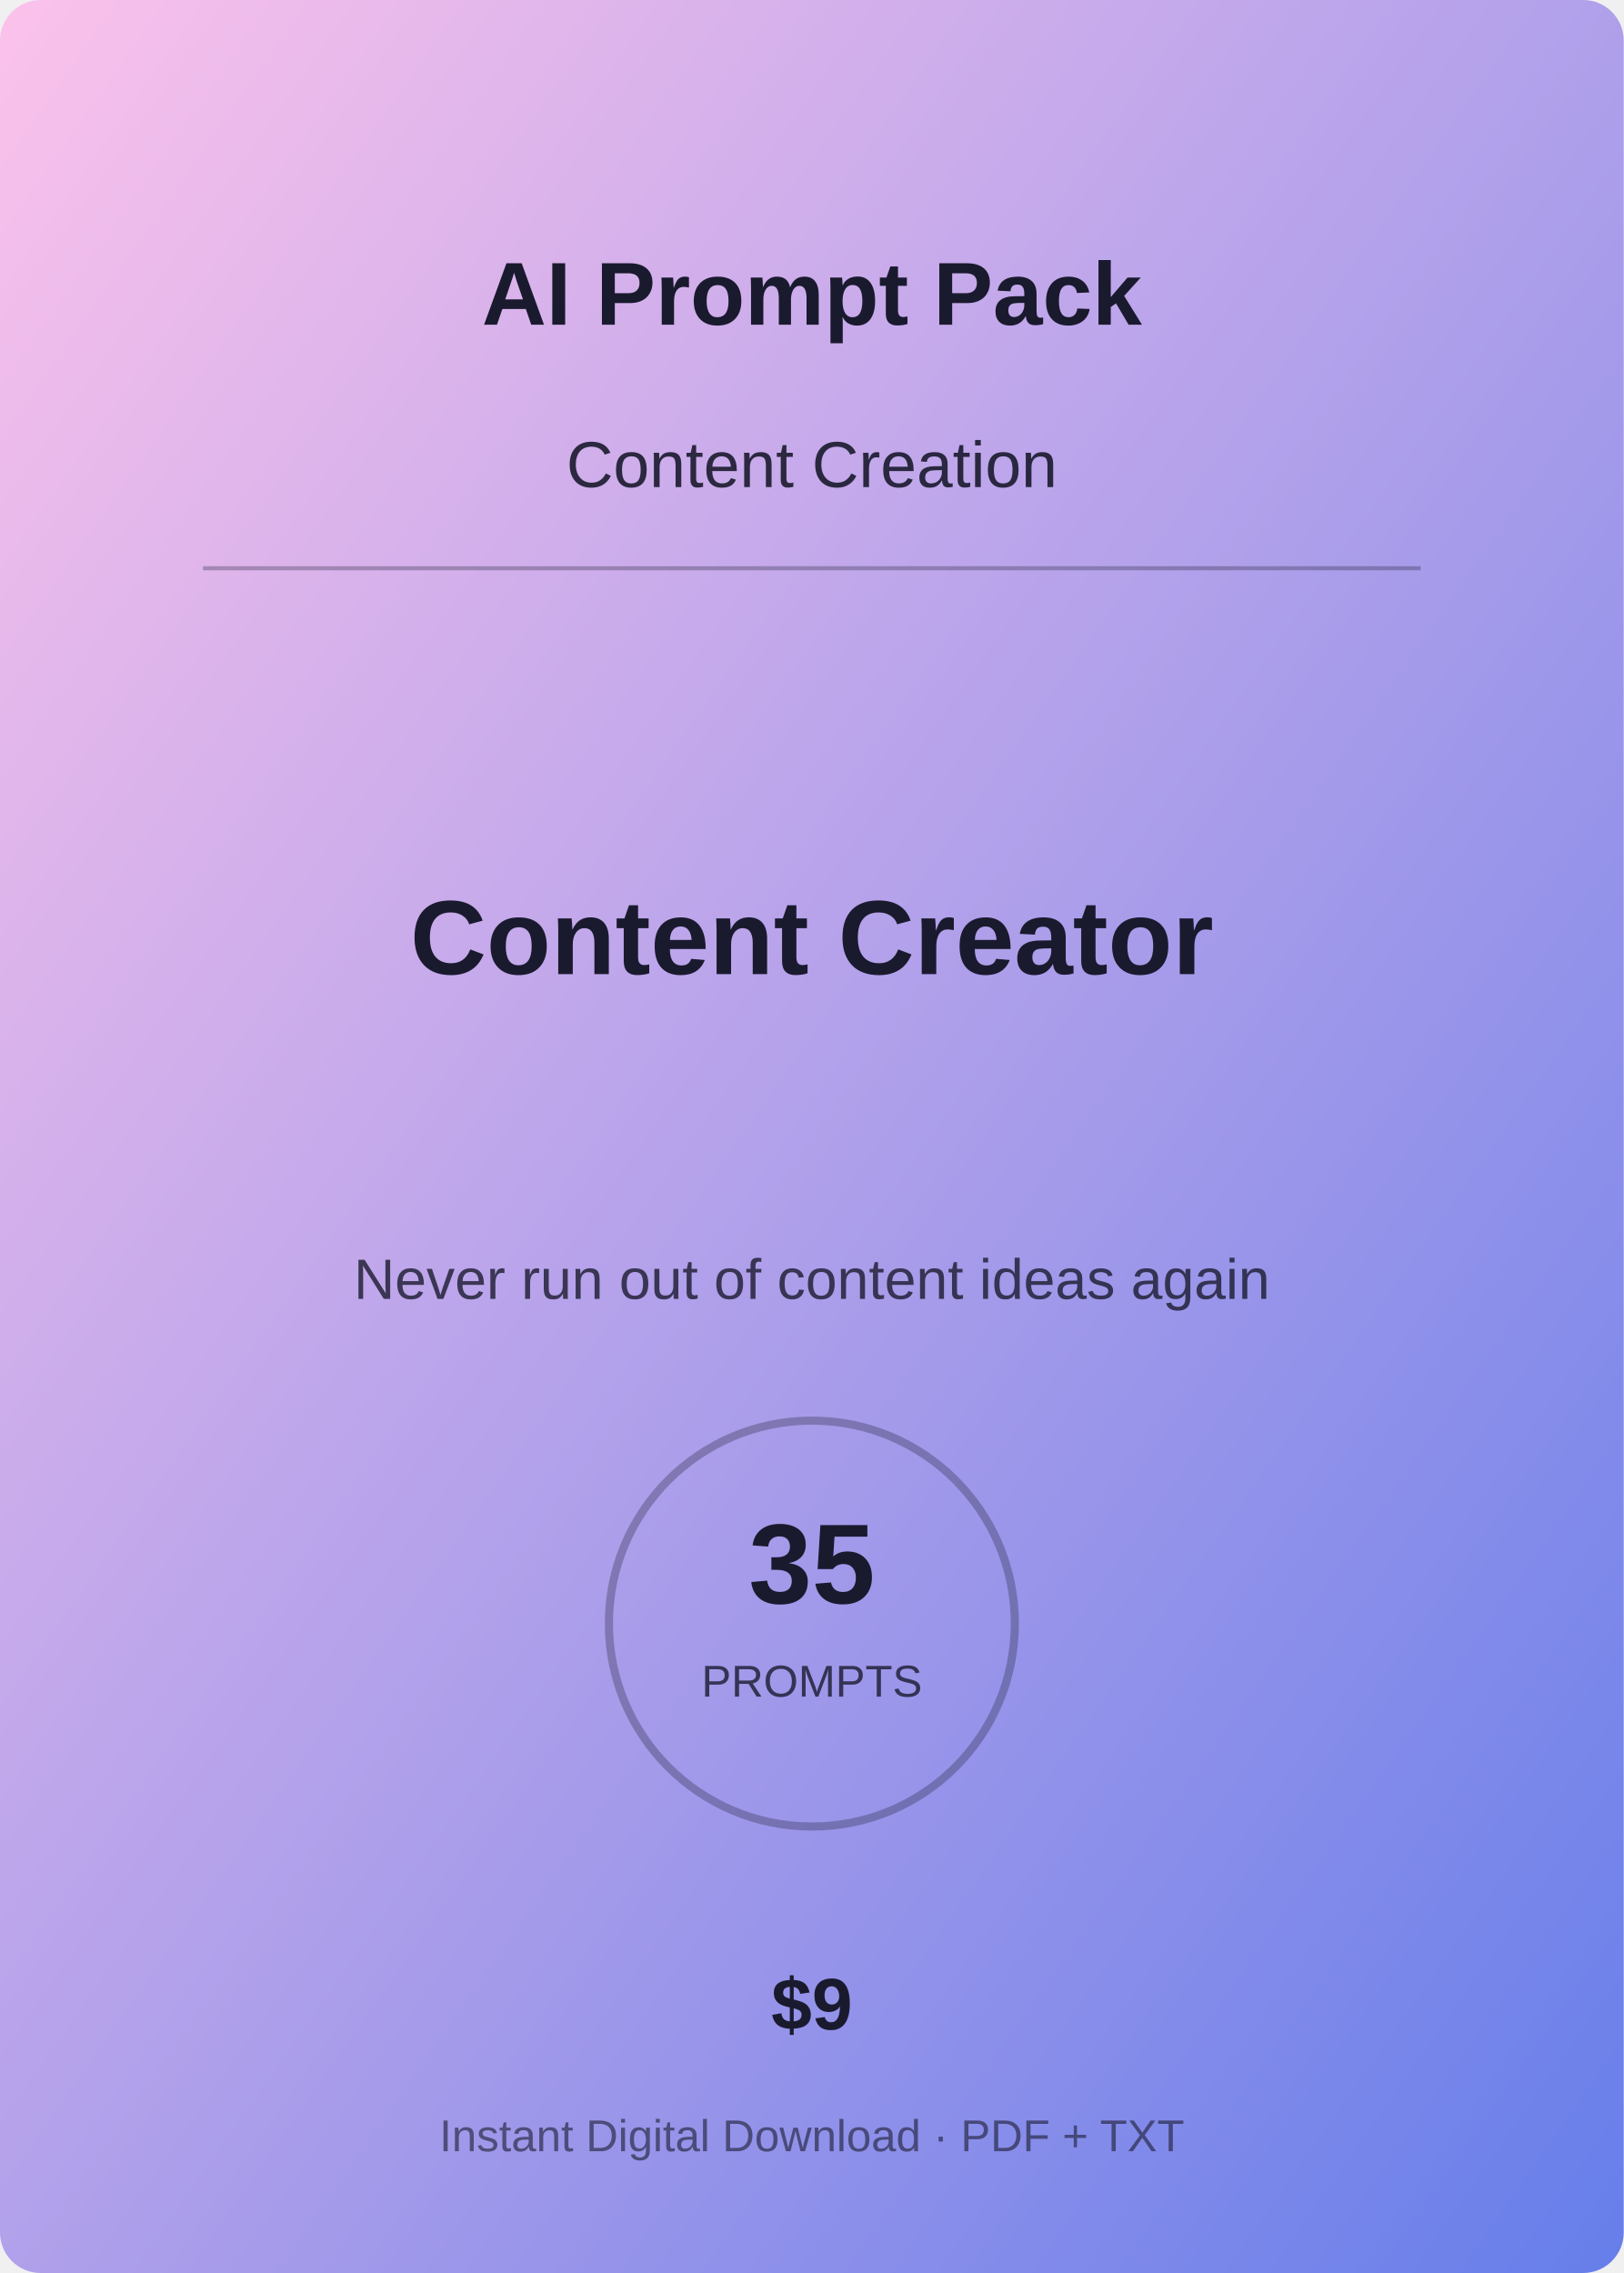
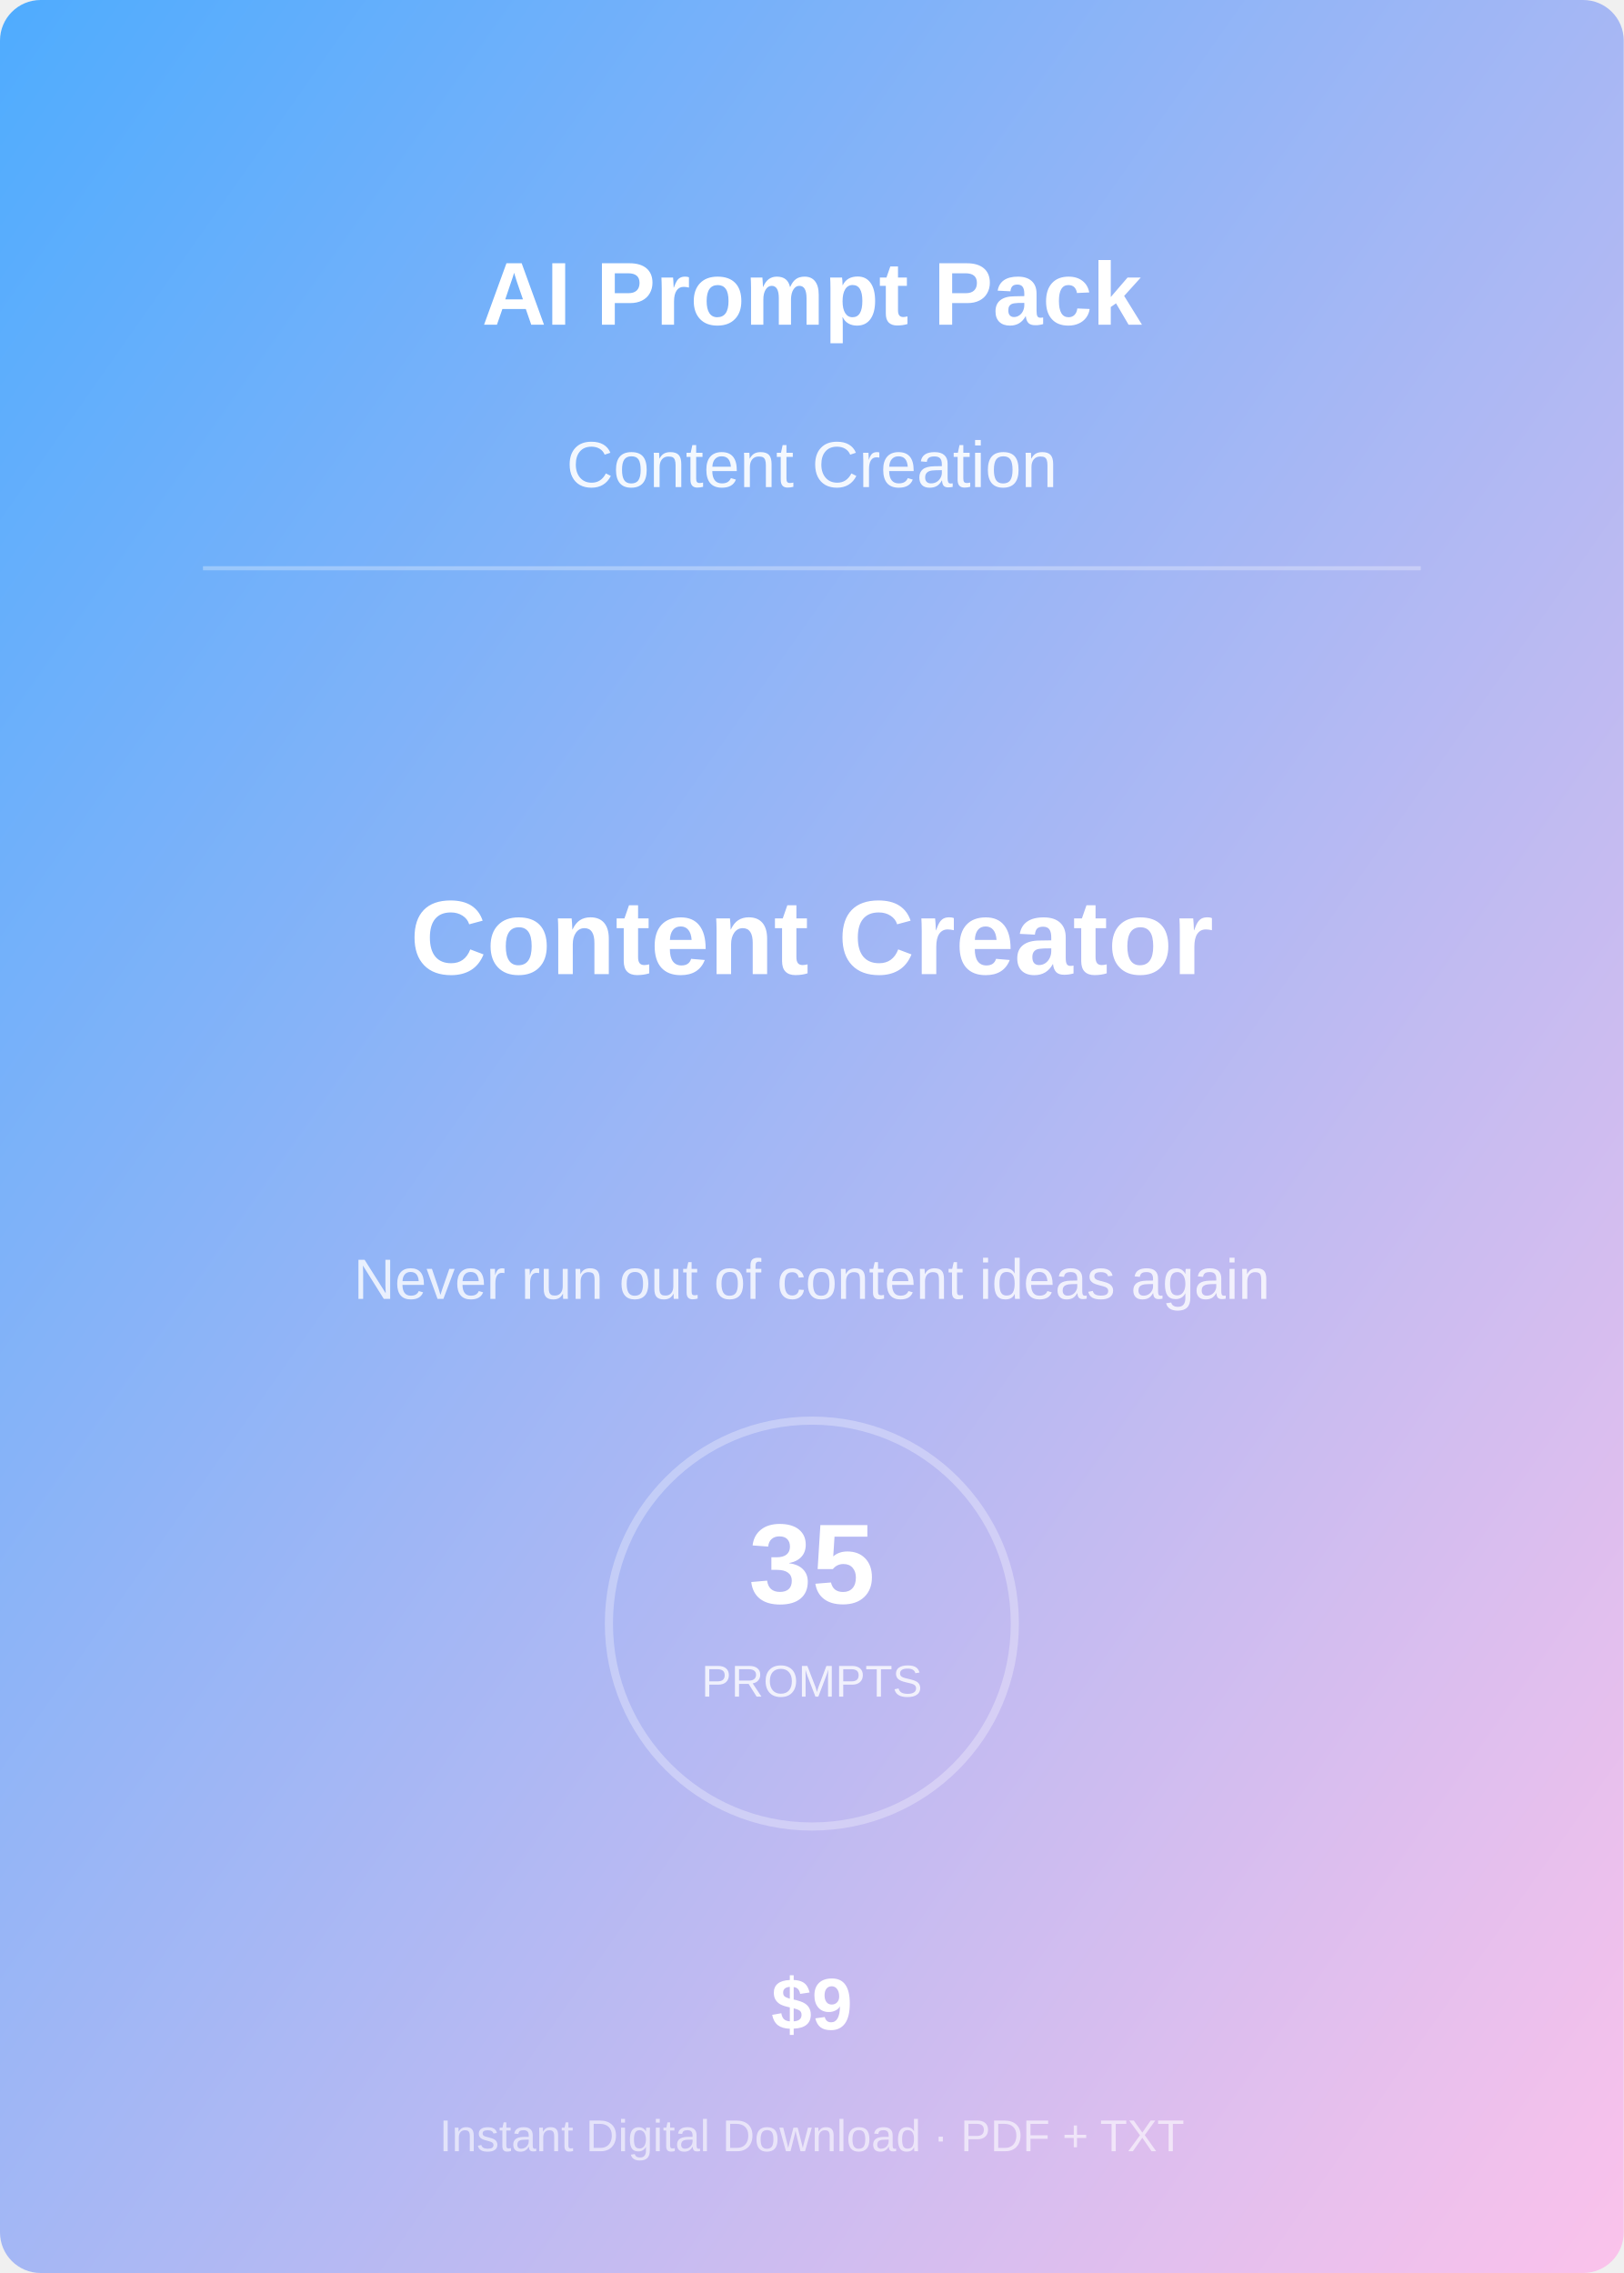
<svg xmlns="http://www.w3.org/2000/svg" viewBox="0 0 400 560">
  <defs>
    <linearGradient id="bg" x1="0%" y1="0%" x2="100%" y2="100%">
-       <stop offset="0%" style="stop-color:#fbc2eb" />
-       <stop offset="100%" style="stop-color:#667eea" />
+       <stop offset="0%" style="stop-color:#4facfe" />
+       <stop offset="100%" style="stop-color:#fbc2eb" />
    </linearGradient>
  </defs>
  <rect width="400" height="560" fill="url(#bg)" rx="10" />
-   <text x="200" y="80" text-anchor="middle" font-family="Arial,sans-serif" font-size="22" font-weight="bold" fill="#1a1a2e">AI Prompt Pack</text>
-   <text x="200" y="120" text-anchor="middle" font-family="Arial,sans-serif" font-size="16" fill="#1a1a2e" opacity="0.9">Content Creation</text>
-   <line x1="50" y1="140" x2="350" y2="140" stroke="#1a1a2e" stroke-width="1" opacity="0.3" />
-   <text x="200" y="240" text-anchor="middle" font-family="Arial,sans-serif" font-size="26" font-weight="bold" fill="#1a1a2e">Content Creator</text>
-   <text x="200" y="320" text-anchor="middle" font-family="Arial,sans-serif" font-size="14" fill="#1a1a2e" opacity="0.8">Never run out of content ideas again</text>
-   <circle cx="200" cy="400" r="50" fill="none" stroke="#1a1a2e" stroke-width="2" opacity="0.3" />
-   <text x="200" y="395" text-anchor="middle" font-family="Arial,sans-serif" font-size="28" font-weight="bold" fill="#1a1a2e">35</text>
-   <text x="200" y="418" text-anchor="middle" font-family="Arial,sans-serif" font-size="11" fill="#1a1a2e" opacity="0.8">PROMPTS</text>
-   <text x="200" y="500" text-anchor="middle" font-family="Arial,sans-serif" font-size="18" font-weight="bold" fill="#1a1a2e">$9</text>
-   <text x="200" y="530" text-anchor="middle" font-family="Arial,sans-serif" font-size="11" fill="#1a1a2e" opacity="0.6">Instant Digital Download · PDF + TXT</text>
+   <text x="200" y="80" text-anchor="middle" font-family="Arial,sans-serif" font-size="22" font-weight="bold" fill="#fff">AI Prompt Pack</text>
+   <text x="200" y="120" text-anchor="middle" font-family="Arial,sans-serif" font-size="16" fill="#fff" opacity="0.9">Content Creation</text>
+   <line x1="50" y1="140" x2="350" y2="140" stroke="#fff" stroke-width="1" opacity="0.3" />
+   <text x="200" y="240" text-anchor="middle" font-family="Arial,sans-serif" font-size="26" font-weight="bold" fill="#fff">Content Creator</text>
+   <text x="200" y="320" text-anchor="middle" font-family="Arial,sans-serif" font-size="14" fill="#fff" opacity="0.8">Never run out of content ideas again</text>
+   <circle cx="200" cy="400" r="50" fill="none" stroke="#fff" stroke-width="2" opacity="0.3" />
+   <text x="200" y="395" text-anchor="middle" font-family="Arial,sans-serif" font-size="28" font-weight="bold" fill="#fff">35</text>
+   <text x="200" y="418" text-anchor="middle" font-family="Arial,sans-serif" font-size="11" fill="#fff" opacity="0.8">PROMPTS</text>
+   <text x="200" y="500" text-anchor="middle" font-family="Arial,sans-serif" font-size="18" font-weight="bold" fill="#fff">$9</text>
+   <text x="200" y="530" text-anchor="middle" font-family="Arial,sans-serif" font-size="11" fill="#fff" opacity="0.6">Instant Digital Download · PDF + TXT</text>
</svg>
